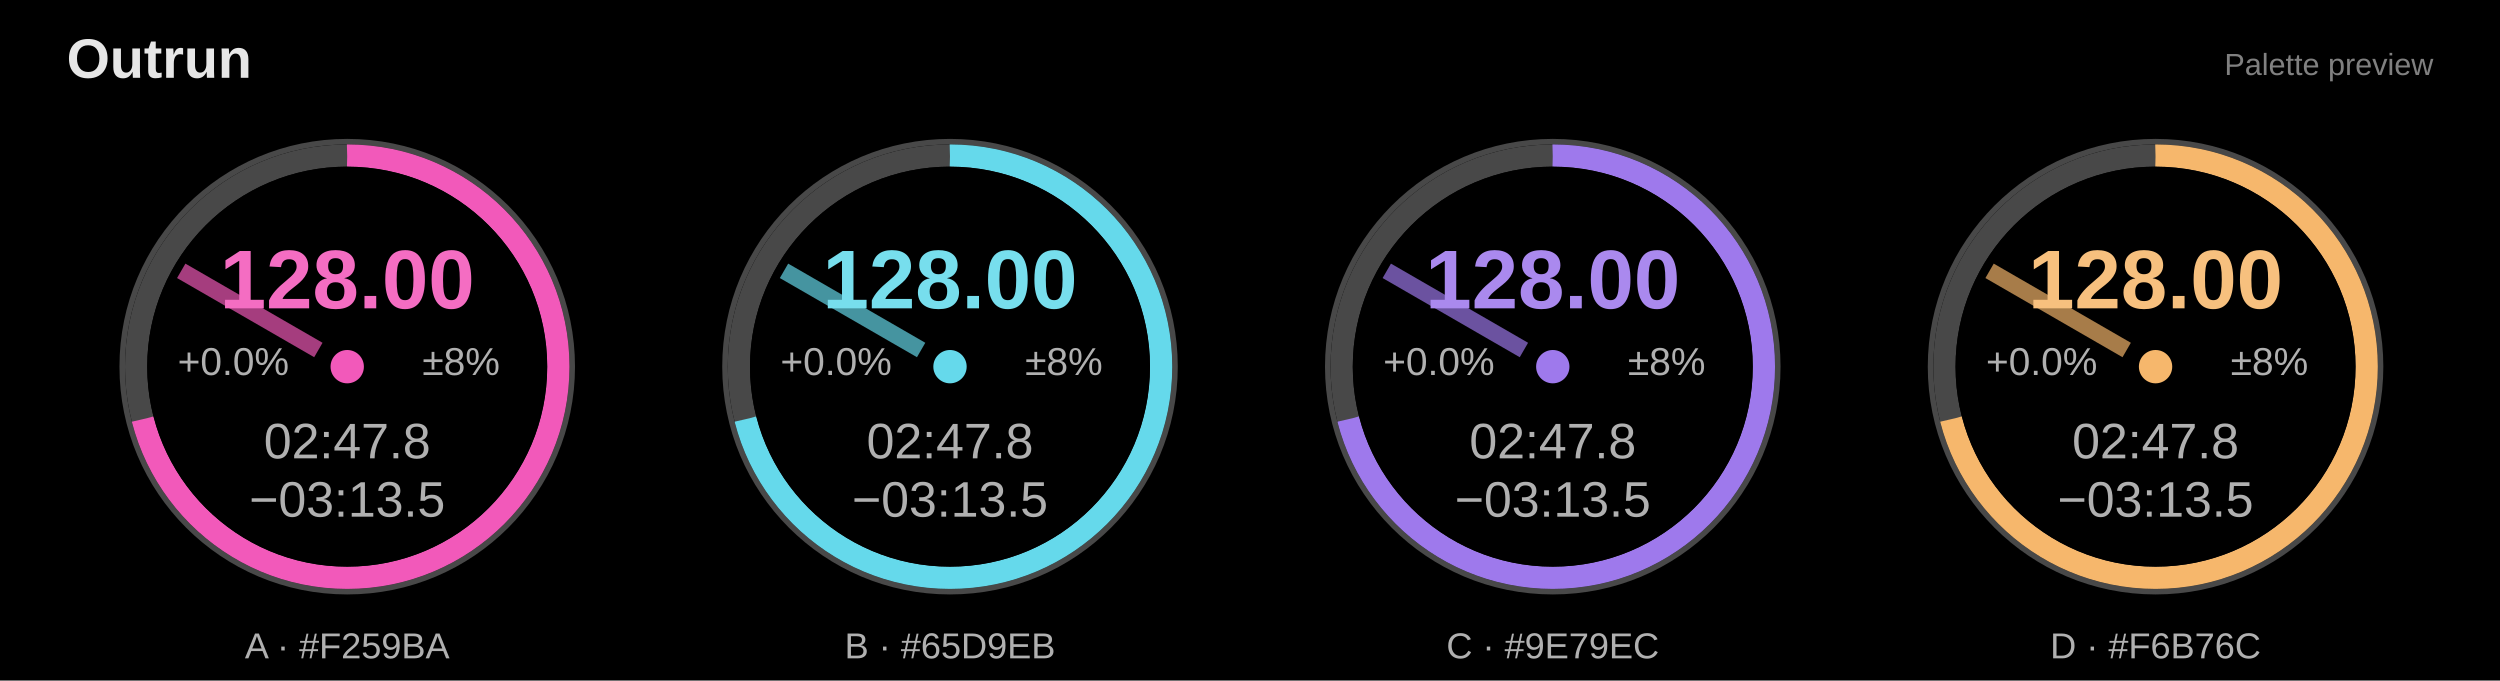
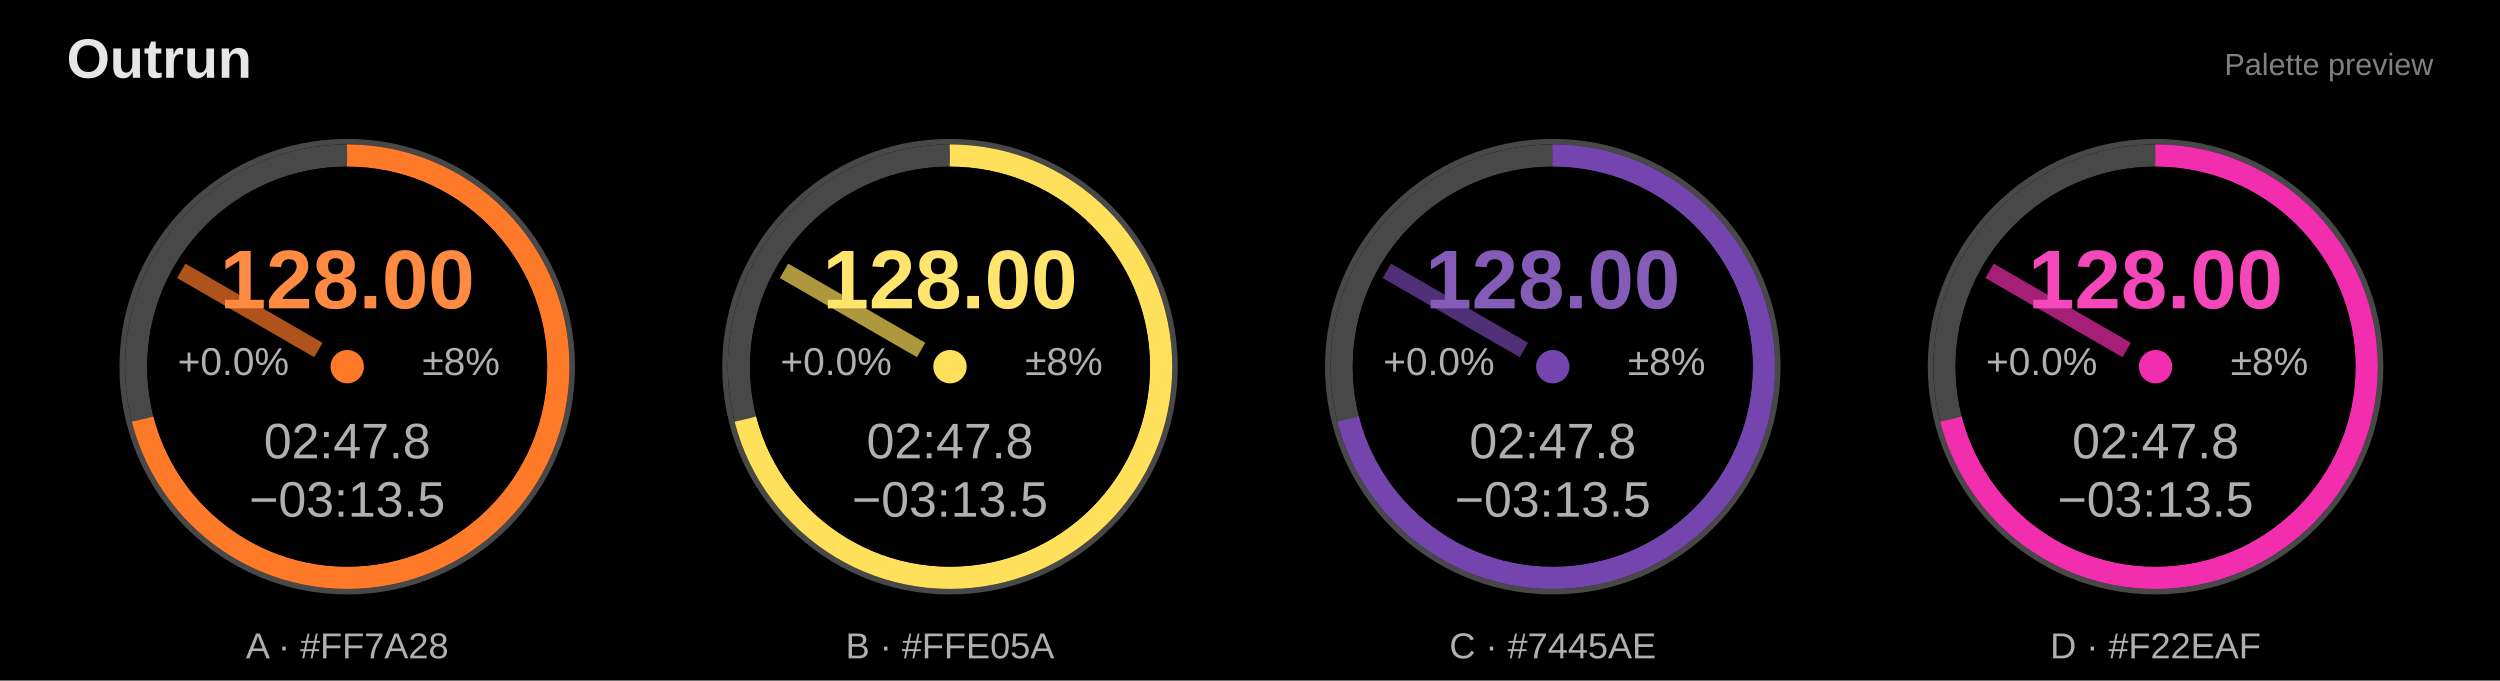
<svg xmlns="http://www.w3.org/2000/svg" width="900" height="245" viewBox="0 0 900 245" role="img" aria-labelledby="title desc">
  <style>text{font-family:Arial,Helvetica,sans-serif;font-variant-numeric:tabular-nums}</style>
  <rect width="900" height="245" fill="#000000" />
  <g transform="translate(0,0)">
    <text x="24" y="28" fill="#E6E6E6" font-size="20" text-anchor="start" font-weight="600">Outrun</text>
    <text x="876" y="27" fill="#808080" font-size="11" text-anchor="end" font-weight="400">Palette preview</text>
    <g transform="translate(43,50)">
      <circle cx="82" cy="82" r="81" fill="#000000" stroke="#484848" stroke-width="2" />
      <circle cx="82" cy="82" r="76" fill="none" stroke="#484848" stroke-width="8" />
-       <circle cx="82" cy="82" r="76" fill="none" stroke="#F259BA" stroke-width="8" stroke-dasharray="339.041 138.481" transform="rotate(-90 82 82)" />
+       <circle cx="82" cy="82" r="76" fill="none" stroke="#FF7A28" stroke-width="8" stroke-dasharray="339.041 138.481" transform="rotate(-90 82 82)" />
      <circle cx="82" cy="82" r="71.5" fill="#000000" stroke="#000000" />
-       <rect x="79" y="13" width="6" height="57" fill="#A53D7E" transform="rotate(-60 82 82)" />
-       <circle cx="82" cy="82" r="6" fill="#F259BA" />
-       <text x="82" y="61" fill="#F46DC2" font-size="30" text-anchor="middle" font-weight="700">128.00</text>
+       <rect x="79" y="13" width="6" height="57" fill="#AD531B" transform="rotate(-60 82 82)" />
+       <circle cx="82" cy="82" r="6" fill="#FF7A28" />
+       <text x="82" y="61" fill="#FF8A42" font-size="30" text-anchor="middle" font-weight="700">128.00</text>
      <text x="41" y="85" fill="#B0B0B0" font-size="14" text-anchor="middle" font-weight="400">+0.0%</text>
      <text x="123" y="85" fill="#B0B0B0" font-size="14" text-anchor="middle" font-weight="400">±8%</text>
      <text x="82" y="115" fill="#B0B0B0" font-size="18" text-anchor="middle" font-weight="400">02:47.8</text>
      <text x="82" y="136" fill="#B0B0B0" font-size="18" text-anchor="middle" font-weight="400">−03:13.5</text>
-       <text x="82" y="187" fill="#B0B0B0" font-size="13" text-anchor="middle" font-weight="400">A  ·  #F259BA</text>
+       <text x="82" y="187" fill="#B0B0B0" font-size="13" text-anchor="middle" font-weight="400">A  ·  #FF7A28</text>
    </g>
    <g transform="translate(260,50)">
      <circle cx="82" cy="82" r="81" fill="#000000" stroke="#484848" stroke-width="2" />
      <circle cx="82" cy="82" r="76" fill="none" stroke="#484848" stroke-width="8" />
-       <circle cx="82" cy="82" r="76" fill="none" stroke="#65D9EB" stroke-width="8" stroke-dasharray="339.041 138.481" transform="rotate(-90 82 82)" />
+       <circle cx="82" cy="82" r="76" fill="none" stroke="#FFE05A" stroke-width="8" stroke-dasharray="339.041 138.481" transform="rotate(-90 82 82)" />
      <circle cx="82" cy="82" r="71.5" fill="#000000" stroke="#000000" />
-       <rect x="79" y="13" width="6" height="57" fill="#4594A0" transform="rotate(-60 82 82)" />
-       <circle cx="82" cy="82" r="6" fill="#65D9EB" />
-       <text x="82" y="61" fill="#77DEED" font-size="30" text-anchor="middle" font-weight="700">128.00</text>
+       <rect x="79" y="13" width="6" height="57" fill="#AD983D" transform="rotate(-60 82 82)" />
+       <circle cx="82" cy="82" r="6" fill="#FFE05A" />
+       <text x="82" y="61" fill="#FFE46E" font-size="30" text-anchor="middle" font-weight="700">128.00</text>
      <text x="41" y="85" fill="#B0B0B0" font-size="14" text-anchor="middle" font-weight="400">+0.0%</text>
      <text x="123" y="85" fill="#B0B0B0" font-size="14" text-anchor="middle" font-weight="400">±8%</text>
      <text x="82" y="115" fill="#B0B0B0" font-size="18" text-anchor="middle" font-weight="400">02:47.8</text>
      <text x="82" y="136" fill="#B0B0B0" font-size="18" text-anchor="middle" font-weight="400">−03:13.5</text>
-       <text x="82" y="187" fill="#B0B0B0" font-size="13" text-anchor="middle" font-weight="400">B  ·  #65D9EB</text>
+       <text x="82" y="187" fill="#B0B0B0" font-size="13" text-anchor="middle" font-weight="400">B  ·  #FFE05A</text>
    </g>
    <g transform="translate(477,50)">
      <circle cx="82" cy="82" r="81" fill="#000000" stroke="#484848" stroke-width="2" />
      <circle cx="82" cy="82" r="76" fill="none" stroke="#484848" stroke-width="8" />
-       <circle cx="82" cy="82" r="76" fill="none" stroke="#9E79EC" stroke-width="8" stroke-dasharray="339.041 138.481" transform="rotate(-90 82 82)" />
+       <circle cx="82" cy="82" r="76" fill="none" stroke="#7445AE" stroke-width="8" stroke-dasharray="339.041 138.481" transform="rotate(-90 82 82)" />
      <circle cx="82" cy="82" r="71.5" fill="#000000" stroke="#000000" />
-       <rect x="79" y="13" width="6" height="57" fill="#6B52A0" transform="rotate(-60 82 82)" />
-       <circle cx="82" cy="82" r="6" fill="#9E79EC" />
-       <text x="82" y="61" fill="#AA89EE" font-size="30" text-anchor="middle" font-weight="700">128.00</text>
+       <rect x="79" y="13" width="6" height="57" fill="#4F2F76" transform="rotate(-60 82 82)" />
+       <circle cx="82" cy="82" r="6" fill="#7445AE" />
+       <text x="82" y="61" fill="#855BB8" font-size="30" text-anchor="middle" font-weight="700">128.00</text>
      <text x="41" y="85" fill="#B0B0B0" font-size="14" text-anchor="middle" font-weight="400">+0.0%</text>
      <text x="123" y="85" fill="#B0B0B0" font-size="14" text-anchor="middle" font-weight="400">±8%</text>
      <text x="82" y="115" fill="#B0B0B0" font-size="18" text-anchor="middle" font-weight="400">02:47.8</text>
      <text x="82" y="136" fill="#B0B0B0" font-size="18" text-anchor="middle" font-weight="400">−03:13.5</text>
-       <text x="82" y="187" fill="#B0B0B0" font-size="13" text-anchor="middle" font-weight="400">C  ·  #9E79EC</text>
+       <text x="82" y="187" fill="#B0B0B0" font-size="13" text-anchor="middle" font-weight="400">C  ·  #7445AE</text>
    </g>
    <g transform="translate(694,50)">
      <circle cx="82" cy="82" r="81" fill="#000000" stroke="#484848" stroke-width="2" />
      <circle cx="82" cy="82" r="76" fill="none" stroke="#484848" stroke-width="8" />
-       <circle cx="82" cy="82" r="76" fill="none" stroke="#F6B76C" stroke-width="8" stroke-dasharray="339.041 138.481" transform="rotate(-90 82 82)" />
+       <circle cx="82" cy="82" r="76" fill="none" stroke="#F22EAF" stroke-width="8" stroke-dasharray="339.041 138.481" transform="rotate(-90 82 82)" />
      <circle cx="82" cy="82" r="71.5" fill="#000000" stroke="#000000" />
-       <rect x="79" y="13" width="6" height="57" fill="#A77C49" transform="rotate(-60 82 82)" />
-       <circle cx="82" cy="82" r="6" fill="#F6B76C" />
-       <text x="82" y="61" fill="#F7C07E" font-size="30" text-anchor="middle" font-weight="700">128.00</text>
+       <rect x="79" y="13" width="6" height="57" fill="#A51F77" transform="rotate(-60 82 82)" />
+       <circle cx="82" cy="82" r="6" fill="#F22EAF" />
+       <text x="82" y="61" fill="#F447B9" font-size="30" text-anchor="middle" font-weight="700">128.00</text>
      <text x="41" y="85" fill="#B0B0B0" font-size="14" text-anchor="middle" font-weight="400">+0.0%</text>
      <text x="123" y="85" fill="#B0B0B0" font-size="14" text-anchor="middle" font-weight="400">±8%</text>
      <text x="82" y="115" fill="#B0B0B0" font-size="18" text-anchor="middle" font-weight="400">02:47.8</text>
      <text x="82" y="136" fill="#B0B0B0" font-size="18" text-anchor="middle" font-weight="400">−03:13.5</text>
-       <text x="82" y="187" fill="#B0B0B0" font-size="13" text-anchor="middle" font-weight="400">D  ·  #F6B76C</text>
+       <text x="82" y="187" fill="#B0B0B0" font-size="13" text-anchor="middle" font-weight="400">D  ·  #F22EAF</text>
    </g>
  </g>
</svg>
